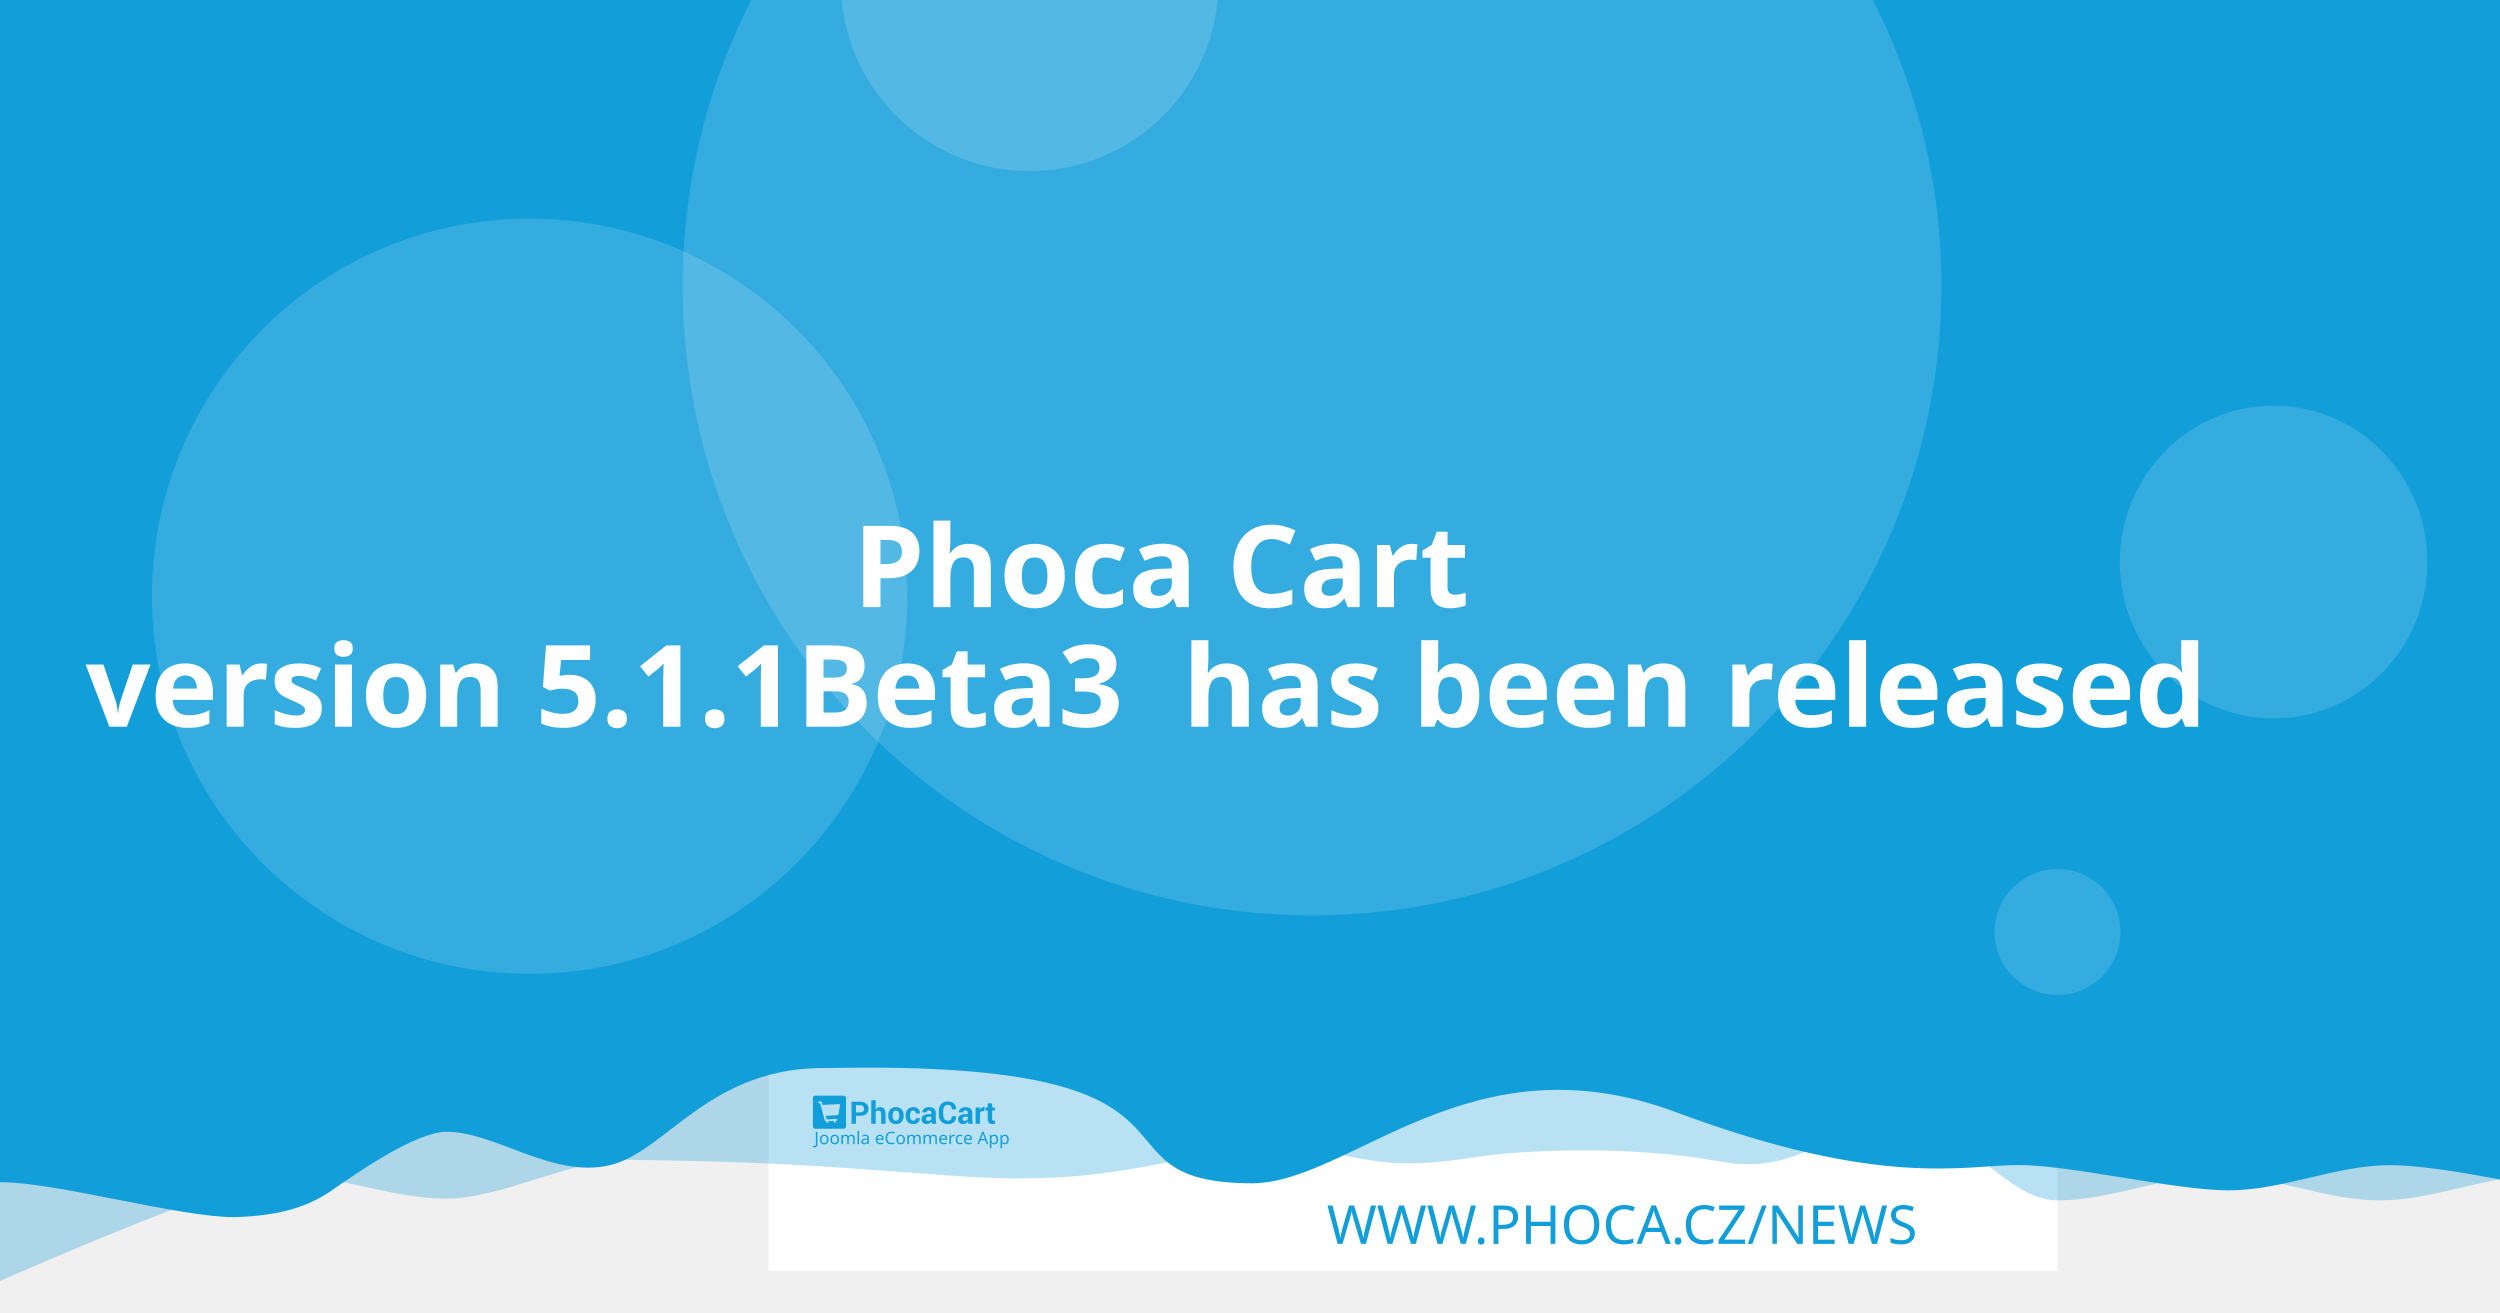
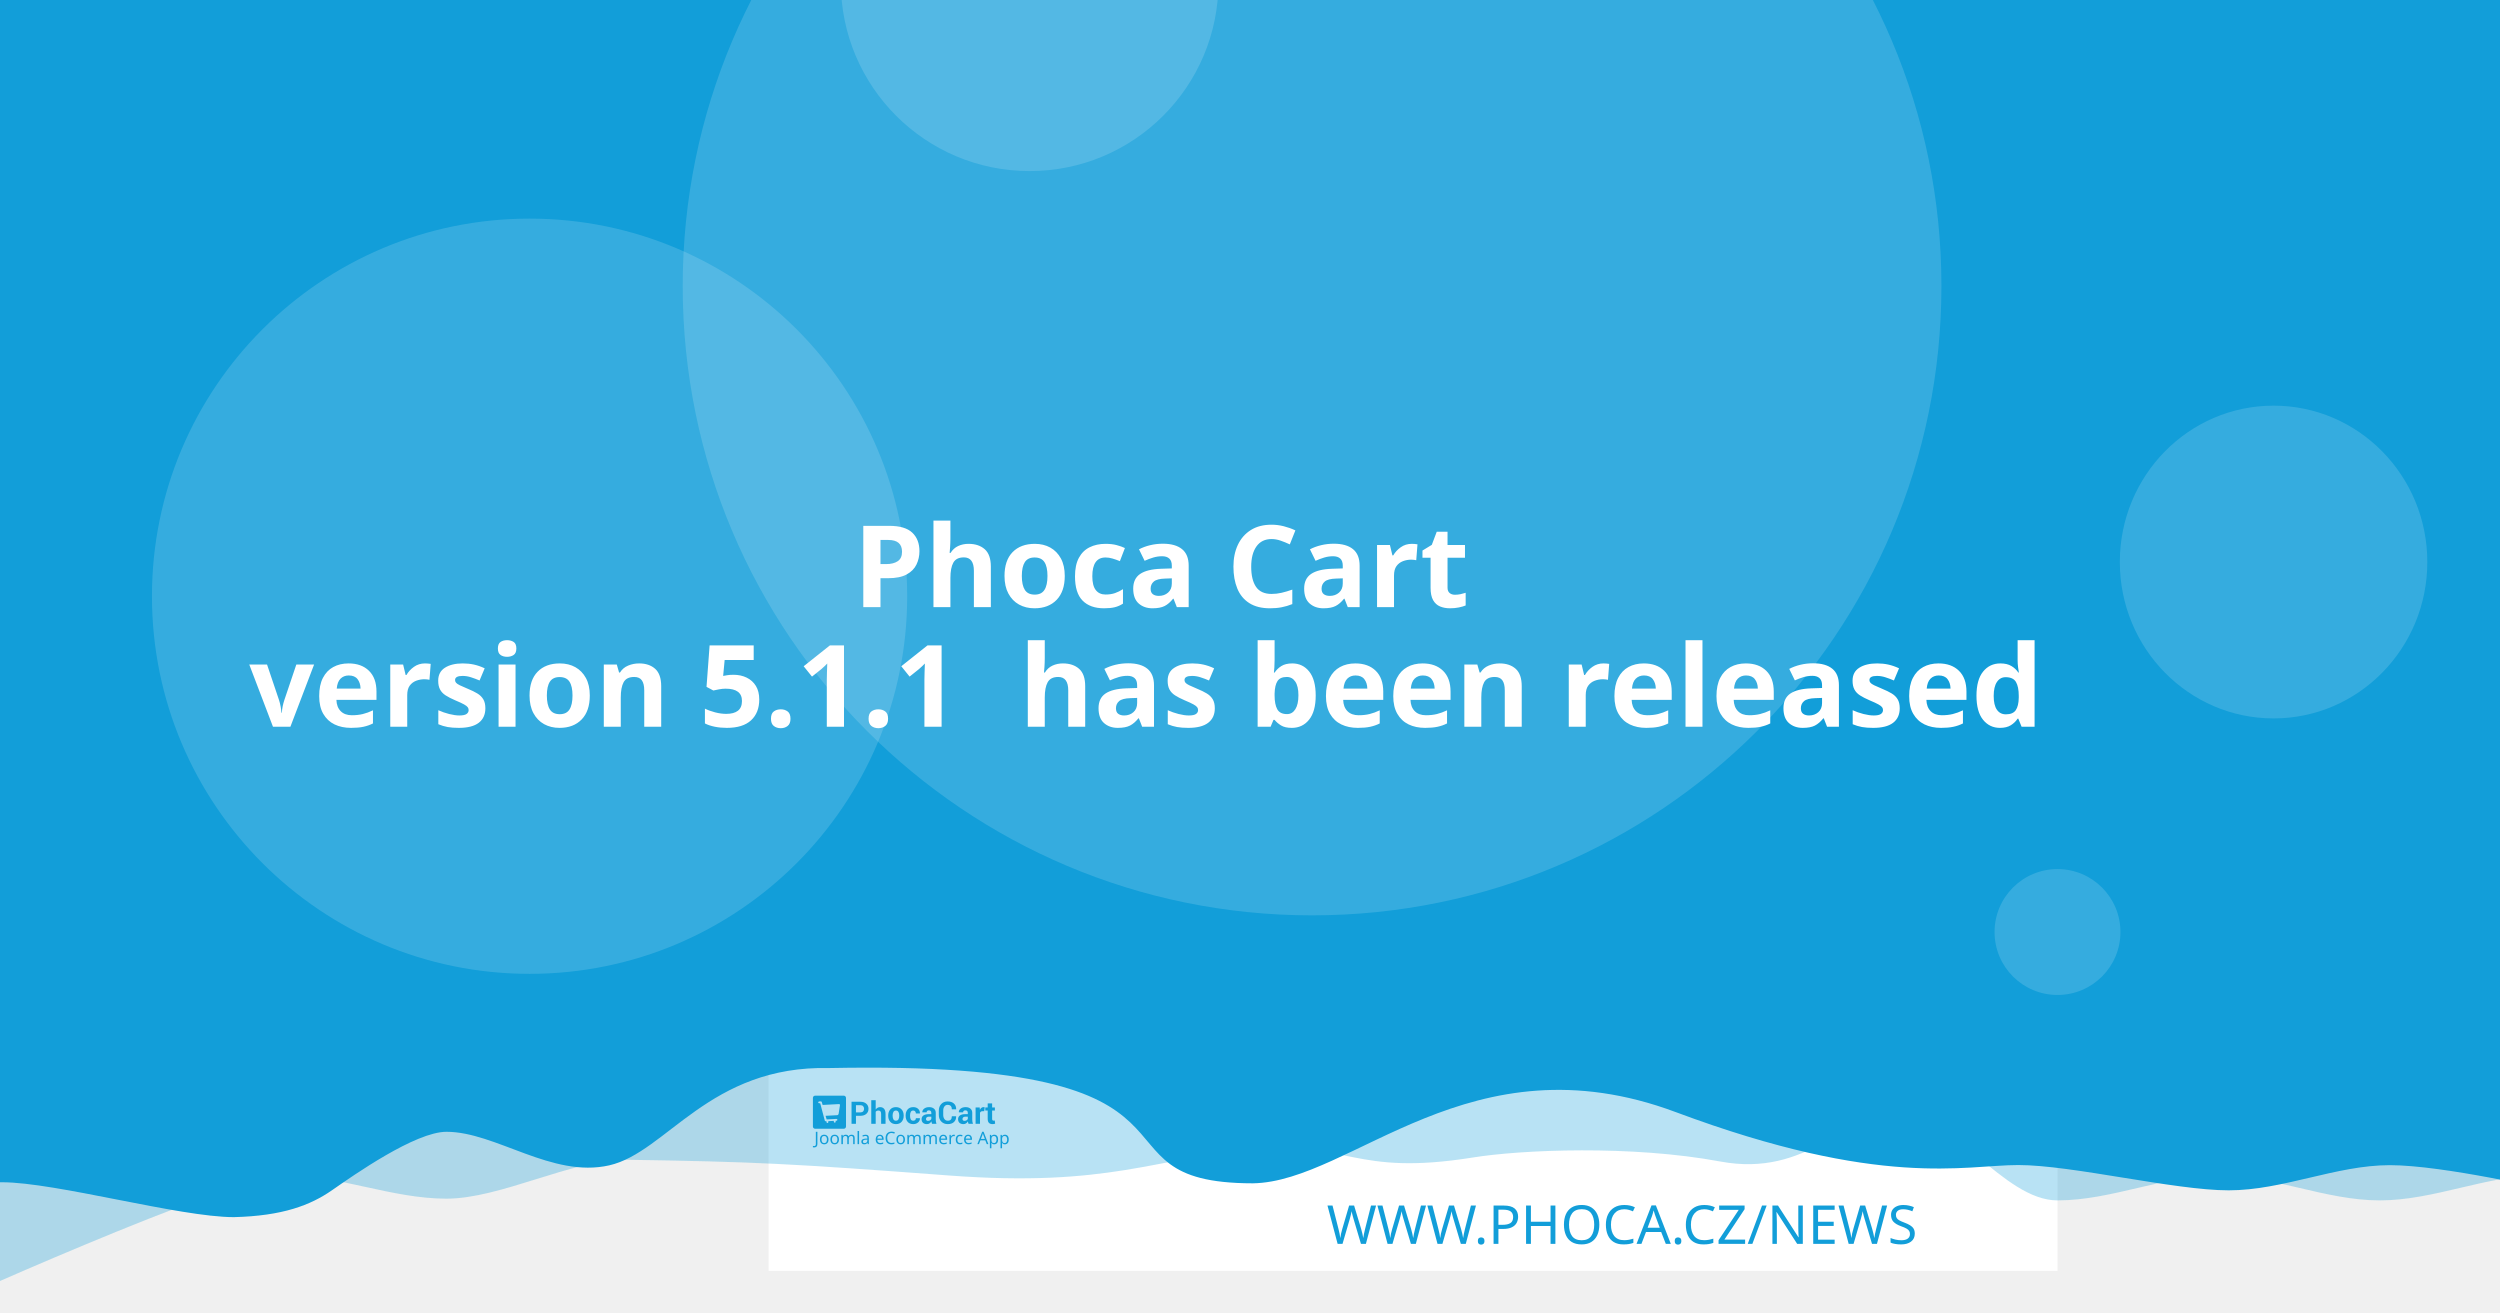
<svg xmlns="http://www.w3.org/2000/svg" width="1200" height="630" viewBox="0 0 1200 630" version="1.1" id="svg5">
  <defs id="defs2" />
  <g id="layer1">
    <path d="m 20.256,108.517 a 7.714,7.714 0 0 0 -7.714,7.714 v 97.981 a 7.714,7.714 0 0 0 7.714,7.714 h 97.976 a 7.714,7.714 0 0 0 7.714,-7.714 v -97.981 a 7.714,7.714 0 0 0 -7.714,-7.714 z m 19.435,19.56 c 0.714,-0.04 1.37,0.151 1.984,0.583 0.613,0.434 1.018,0.978 1.215,1.637 l 2.918,10.039 56.209,-2.948 c 1.002,-0.052 1.838,0.296 2.506,1.04 0.665,0.732 0.929,1.612 0.768,2.626 l -4.71,30.132 c -0.167,0.89 -0.688,1.809 -1.557,2.747 -0.869,0.95 -2.001,1.463 -3.38,1.537 l -39.707,2.079 3.671,12.389 33.562,-1.758 c 0.878,-0.049 1.633,0.215 2.28,0.783 0.632,0.583 0.971,1.312 1.019,2.19 0.046,0.878 -0.215,1.633 -0.783,2.28 -0.583,0.635 -1.312,0.974 -2.19,1.019 l -3.139,0.166 0.166,3.134 c 0.046,0.881 -0.215,1.638 -0.798,2.27 -0.571,0.647 -1.294,0.99 -2.174,1.034 -0.878,0.046 -1.635,-0.215 -2.27,-0.798 -0.647,-0.571 -0.984,-1.297 -1.03,-2.174 l -0.166,-3.134 -18.817,0.979 0.161,3.139 c 0.046,0.881 -0.212,1.638 -0.783,2.27 -0.583,0.647 -1.312,0.988 -2.19,1.034 -0.878,0.049 -1.633,-0.215 -2.28,-0.798 -0.635,-0.571 -0.974,-1.297 -1.019,-2.174 l -0.166,-3.139 -1.943,0.101 c -0.753,0.039 -1.441,-0.135 -2.079,-0.517 -0.623,-0.383 -1.068,-0.764 -1.341,-1.125 l -0.347,-0.613 -15.769,-59.624 -3.39,0.176 c -0.841,0.046 -1.586,-0.219 -2.245,-0.798 -0.659,-0.571 -1.009,-1.292 -1.055,-2.169 -0.046,-0.881 0.225,-1.635 0.824,-2.27 0.595,-0.647 1.308,-0.989 2.149,-1.034 z" style="fill:#ffffff;stroke-width:1.208;paint-order:stroke fill markers" id="path400" />
    <rect style="opacity:1;fill:#ffffff;stroke-width:6.042;stroke-linejoin:round;paint-order:stroke fill markers" id="rect723" width="618.676" height="618.676" x="368.924" y="-8.647" />
    <path id="rect4460" style="opacity:0.3;fill:#129ed9;fill-opacity:1;stroke-width:6.042;stroke-linejoin:round;paint-order:stroke fill markers" d="M 59.586,-3.814 H 1296.938 v 580.009 c 0,0 -51.556,-12.084 -77.334,-12.084 -25.778,0 -51.244,12.084 -77.335,12.084 -26.091,0 -51.556,-12.084 -77.334,-12.084 -25.778,0 -51.244,12.084 -77.335,12.084 -26.091,0 -50.615,-41.931 -76.393,-41.931 -25.778,0 -43.072,31.169 -85.504,23.256 -42.433,-7.913 -95.293,-5.729 -119.04,-1.869 -57.142,9.103 -59.508,-8.125 -105.573,-4.001 -46.065,4.124 -68.78,18.359 -145.373,12.602 -76.593,-5.757 -93.029,-6.595 -155.544,-7.578 -25.778,0 -59.826,18.693 -85.917,18.693 -26.091,0 -51.556,-11.254 -77.334,-11.254 -25.778,0 -172.338,66.428 -172.338,66.428 z" />
    <path id="rect4460-5" style="fill:#129ed9;fill-opacity:1;stroke-width:6.042;stroke-linejoin:round;paint-order:stroke fill markers" d="M -12.915,-8.647 H 1224.437 v 580.009 c 0,0 -51.556,-12.084 -77.334,-12.084 -25.778,0 -51.243,12.084 -77.334,12.084 -26.091,0 -75.228,-12.142 -101.006,-12.142 -25.778,0 -65.794,11.416 -164.408,-25.412 -98.613,-36.828 -155.373,33.433 -202.968,34.185 -85.545,-0.05 -3.558,-59.324 -203.248,-55.331 -57.687,-1.357 -78.127,40.433 -105.693,46.704 -27.566,6.271 -54.486,-16.105 -78.151,-16.105 -14.933,0 -44.462,20.77 -54.88,28.017 -10.418,7.247 -23.732,12.357 -47.124,12.95 -26.091,0 -85.565,-16.747 -111.343,-16.747 -25.778,0 -13.863,3.88 -13.863,3.88 z" />
    <circle style="opacity:0.15;fill:#ffffff;fill-opacity:1;stroke-width:6.042;stroke-linejoin:round;paint-order:stroke fill markers" id="path8376" cx="629.794" cy="137.279" r="302.088" />
    <text xml:space="preserve" style="font-style:normal;font-weight:normal;font-size:25.778px;line-height:1.25;font-family:sans-serif;fill:#129ed9;fill-opacity:1;stroke:none;stroke-width:1.208" x="953.817" y="597.071" id="text2910-3-7">
      <tspan id="tspan2908-6-5" x="953.817" y="597.071" style="font-style:normal;font-variant:normal;font-weight:300;font-stretch:normal;font-size:25.778px;font-family:Montserrat;-inkscape-font-specification:'Montserrat Light';text-align:end;text-anchor:end;fill:#129ed9;fill-opacity:1;stroke-width:1.208">WWW.PHOCA.CZ/NEWS</tspan>
    </text>
    <text xml:space="preserve" style="font-style:normal;font-variant:normal;font-weight:600;font-stretch:normal;font-size:54.666px;line-height:1.05;font-family:Rubik;-inkscape-font-specification:'Rubik Semi-Bold';fill:#ffffff;fill-opacity:1;stroke:none;stroke-width:1.577" x="600" y="234.034" id="text11252">
      <tspan x="600" y="234.034" id="tspan403" style="text-align:center;text-anchor:middle;stroke-width:1.577" />
      <tspan x="600" y="291.433" style="font-size:54.666px;text-align:center;text-anchor:middle;stroke-width:1.577" id="tspan444"> Phoca Cart</tspan>
-       <tspan x="600" y="348.833" id="tspan2906" style="font-size:54.666px;text-align:center;text-anchor:middle;stroke-width:1.577">version 5.1.1Beta3
+       <tspan x="600" y="348.833" id="tspan2906" style="font-size:54.666px;text-align:center;text-anchor:middle;stroke-width:1.577">version 5.1.1
 has been released</tspan>
      <tspan x="600" y="406.232" id="tspan1994" style="font-size:54.666px;stroke-width:1.577" />
    </text>
    <circle style="opacity:0.15;fill:#ffffff;fill-opacity:1;stroke-width:6.042;stroke-linejoin:round;paint-order:stroke fill markers" id="path8376-9" cx="254.196" cy="286.191" r="181.253" />
    <circle style="opacity:0.15;fill:#ffffff;fill-opacity:1;stroke-width:6.042;stroke-linejoin:round;paint-order:stroke fill markers" id="path8376-6" cx="494.235" cy="-8.506" r="90.626" />
    <ellipse style="opacity:0.15;fill:#ffffff;fill-opacity:1;stroke-width:7.442;stroke-linejoin:round;paint-order:stroke fill markers" id="path8376-6-2" cx="1091.315" cy="269.776" rx="73.793" ry="75.059" />
    <g id="g8950" transform="matrix(0.360172,0,0,0.360172,498.6223,396.4642)" style="fill:#129ed9;fill-opacity:1;stroke-width:3.355">
      <g id="g895" transform="translate(-301.0409,359.4151)" style="fill:#129ed9;fill-opacity:1;stroke-width:3.355">
        <g transform="matrix(1.3333,0,0,-1.3333,-75.59,850.15)" fill="#ffffff" image-rendering="optimizeQuality" id="g280" style="clip-rule:evenodd;fill:#129ed9;fill-opacity:1;stroke-width:8.934;shape-rendering:geometricPrecision">
          <path d="m 99.728,617.49 v -7.994 h -4.423 v 22.031 h 8.784 c 2.532,0 4.527,-0.646 5.979,-1.937 1.452,-1.291 2.181,-2.99 2.181,-5.097 0,-2.107 -0.729,-3.801 -2.181,-5.082 -1.452,-1.281 -3.446,-1.921 -5.979,-1.921 z m 0,3.408 h 4.361 c 1.23,0 2.165,0.336 2.801,1.002 0.635,0.671 0.951,1.523 0.951,2.561 0,1.059 -0.315,1.932 -0.946,2.623 -0.63,0.687 -1.566,1.033 -2.806,1.033 H 99.728 Z" id="path262" style="fill:#129ed9;fill-opacity:1;stroke-width:3.355" />
          <path d="m 119.45,623.79 c 0.517,0.749 1.147,1.327 1.891,1.746 0.749,0.418 1.576,0.63 2.485,0.63 1.705,0 3.043,-0.568 4.02,-1.704 0.971,-1.131 1.457,-2.887 1.457,-5.252 v -9.714 h -4.418 v 9.76 c 0,1.276 -0.227,2.174 -0.677,2.706 -0.445,0.532 -1.116,0.795 -2.005,0.795 -0.605,0 -1.137,-0.108 -1.602,-0.325 -0.465,-0.217 -0.847,-0.522 -1.152,-0.919 v -12.017 h -4.418 v 23.611 h 4.418 z" id="path264" style="fill:#129ed9;fill-opacity:1;stroke-width:3.355" />
          <path d="m 131.96,617.83 c 0,2.438 0.682,4.436 2.046,5.996 1.359,1.554 3.25,2.334 5.663,2.334 2.418,0 4.315,-0.774 5.689,-2.329 1.375,-1.549 2.062,-3.553 2.062,-6.001 v -0.32 c 0,-2.458 -0.687,-4.462 -2.051,-6.011 -1.369,-1.544 -3.261,-2.319 -5.674,-2.319 -2.418,0 -4.315,0.775 -5.684,2.319 -1.364,1.549 -2.051,3.553 -2.051,6.011 z m 4.408,-0.31 c 0,-1.487 0.264,-2.68 0.785,-3.584 0.527,-0.899 1.375,-1.348 2.542,-1.348 1.142,0 1.979,0.454 2.506,1.358 0.532,0.904 0.796,2.097 0.796,3.574 v 0.315 c 0,1.446 -0.269,2.629 -0.801,3.542 -0.537,0.914 -1.38,1.374 -2.527,1.374 -1.142,0 -1.979,-0.46 -2.506,-1.379 -0.532,-0.919 -0.796,-2.102 -0.796,-3.537 z" id="path266" style="fill:#129ed9;fill-opacity:1;stroke-width:3.355" />
          <path d="m 157.01,612.59 c 0.79,0 1.421,0.227 1.891,0.682 0.475,0.454 0.713,1.064 0.713,1.828 h 4.015 l 0.041,-0.093 c 0.041,-1.653 -0.579,-3.037 -1.871,-4.152 -1.287,-1.116 -2.883,-1.673 -4.79,-1.673 -2.439,0 -4.325,0.769 -5.648,2.314 -1.318,1.544 -1.979,3.522 -1.979,5.944 v 0.449 c 0,2.412 0.656,4.395 1.974,5.944 1.317,1.554 3.198,2.329 5.638,2.329 2.02,0 3.648,-0.573 4.883,-1.725 1.235,-1.151 1.835,-2.664 1.793,-4.539 l -0.031,-0.088 h -4.026 c 0,0.842 -0.233,1.544 -0.698,2.107 -0.46,0.558 -1.101,0.837 -1.922,0.837 -1.168,0 -1.995,-0.454 -2.475,-1.358 -0.476,-0.904 -0.718,-2.071 -0.718,-3.496 v -0.454 c 0,-1.456 0.243,-2.628 0.718,-3.522 0.48,-0.888 1.312,-1.332 2.491,-1.332" id="path268" style="fill:#129ed9;fill-opacity:1;stroke-width:3.355" />
          <path d="m 175.8,609.49 c -0.165,0.372 -0.305,0.764 -0.419,1.183 -0.119,0.413 -0.202,0.837 -0.248,1.27 -0.455,-0.8 -1.054,-1.456 -1.798,-1.978 -0.739,-0.521 -1.628,-0.785 -2.656,-0.785 -1.715,0 -3.038,0.439 -3.963,1.322 -0.93,0.883 -1.395,2.086 -1.395,3.604 0,1.606 0.62,2.845 1.855,3.729 1.235,0.883 3.038,1.322 5.41,1.322 h 2.47 v 1.301 c 0,0.785 -0.207,1.394 -0.62,1.828 -0.413,0.434 -1.023,0.651 -1.834,0.651 -0.713,0 -1.266,-0.175 -1.653,-0.522 -0.393,-0.346 -0.584,-0.826 -0.584,-1.446 l -4.268,0.016 -0.016,0.093 c -0.072,1.379 0.527,2.572 1.798,3.579 1.271,1.002 2.946,1.503 5.013,1.503 1.958,0 3.545,-0.496 4.769,-1.492 1.22,-0.992 1.829,-2.406 1.829,-4.24 v -6.76 c 0,-0.769 0.062,-1.492 0.176,-2.164 0.119,-0.676 0.299,-1.348 0.553,-2.014 z m -4.046,2.943 c 0.78,0 1.468,0.191 2.077,0.574 0.605,0.382 1.013,0.826 1.225,1.332 v 2.308 h -2.47 c -0.935,0 -1.648,-0.232 -2.134,-0.702 -0.481,-0.47 -0.724,-1.033 -0.724,-1.699 0,-0.542 0.181,-0.981 0.542,-1.312 0.367,-0.336 0.858,-0.501 1.483,-0.501" id="path270" style="fill:#129ed9;fill-opacity:1;stroke-width:3.355" />
          <path d="m 199.84,617.01 0.031,-0.088 c 0.041,-2.37 -0.682,-4.25 -2.17,-5.645 -1.488,-1.394 -3.555,-2.091 -6.201,-2.091 -2.656,0 -4.811,0.852 -6.464,2.556 -1.653,1.704 -2.486,3.894 -2.486,6.579 v 4.369 c 0,2.67 0.812,4.86 2.424,6.574 1.617,1.715 3.715,2.572 6.299,2.572 2.723,0 4.852,-0.697 6.386,-2.097 1.535,-1.399 2.284,-3.305 2.243,-5.717 l -0.031,-0.088 h -4.299 c 0,1.451 -0.346,2.561 -1.044,3.336 -0.698,0.769 -1.783,1.157 -3.255,1.157 -1.323,0 -2.372,-0.537 -3.147,-1.606 -0.78,-1.074 -1.168,-2.438 -1.168,-4.1 v -4.39 c 0,-1.683 0.408,-3.057 1.225,-4.131 0.822,-1.069 1.922,-1.606 3.317,-1.606 1.38,0 2.403,0.372 3.064,1.11 0.661,0.744 0.992,1.844 0.992,3.305 z" id="path272" style="fill:#129ed9;fill-opacity:1;stroke-width:3.355" />
          <path d="m 212.27,609.49 c -0.165,0.372 -0.305,0.764 -0.419,1.183 -0.119,0.413 -0.202,0.837 -0.248,1.27 -0.455,-0.8 -1.054,-1.456 -1.798,-1.978 -0.739,-0.521 -1.628,-0.785 -2.656,-0.785 -1.716,0 -3.038,0.439 -3.963,1.322 -0.93,0.883 -1.395,2.086 -1.395,3.604 0,1.606 0.62,2.845 1.855,3.729 1.235,0.883 3.039,1.322 5.41,1.322 h 2.47 v 1.301 c 0,0.785 -0.207,1.394 -0.62,1.828 -0.413,0.434 -1.023,0.651 -1.834,0.651 -0.713,0 -1.266,-0.175 -1.654,-0.522 -0.393,-0.346 -0.584,-0.826 -0.584,-1.446 l -4.268,0.016 -0.016,0.093 c -0.072,1.379 0.527,2.572 1.798,3.579 1.271,1.002 2.945,1.503 5.013,1.503 1.958,0 3.545,-0.496 4.769,-1.492 1.22,-0.992 1.829,-2.406 1.829,-4.24 v -6.76 c 0,-0.769 0.062,-1.492 0.176,-2.164 0.119,-0.676 0.3,-1.348 0.553,-2.014 z m -4.046,2.943 c 0.78,0 1.468,0.191 2.077,0.574 0.605,0.382 1.013,0.826 1.224,1.332 v 2.308 h -2.47 c -0.935,0 -1.649,-0.232 -2.134,-0.702 -0.481,-0.47 -0.723,-1.033 -0.723,-1.699 0,-0.542 0.181,-0.981 0.542,-1.312 0.367,-0.336 0.858,-0.501 1.483,-0.501" id="path274" style="fill:#129ed9;fill-opacity:1;stroke-width:3.355" />
          <path d="m 227.92,622.06 -1.617,0.046 c -0.656,0 -1.199,-0.134 -1.623,-0.408 -0.423,-0.274 -0.744,-0.656 -0.966,-1.152 v -11.052 h -4.408 v 16.36 h 4.103 l 0.196,-2.422 c 0.382,0.857 0.883,1.528 1.494,2.009 0.61,0.48 1.312,0.723 2.108,0.723 0.223,0 0.429,-0.015 0.615,-0.052 0.186,-0.036 0.377,-0.077 0.568,-0.129 z" id="path276" style="fill:#129ed9;fill-opacity:1;stroke-width:3.355" />
          <path d="m 235.83,629.86 v -4.007 h 2.754 v -3.099 H 235.83 v -8.33 c 0,-0.635 0.129,-1.09 0.393,-1.363 0.263,-0.274 0.615,-0.408 1.059,-0.408 0.232,0 0.434,0.01 0.599,0.036 0.166,0.026 0.362,0.072 0.579,0.129 l 0.383,-3.181 c -0.445,-0.155 -0.878,-0.268 -1.302,-0.341 -0.424,-0.078 -0.884,-0.114 -1.38,-0.114 -1.524,0 -2.697,0.418 -3.519,1.255 -0.822,0.837 -1.235,2.159 -1.235,3.977 v 8.34 h -2.392 v 3.099 h 2.392 v 4.007 z" id="path278" style="fill:#129ed9;fill-opacity:1;stroke-width:3.355" />
        </g>
        <g fill="#ffffff" fill-rule="evenodd" image-rendering="optimizeQuality" stroke-width="1.934" aria-label="Joomla eCommerce App" id="g318" style="clip-rule:evenodd;fill:#129ed9;fill-opacity:1;shape-rendering:geometricPrecision">
          <path d="M 1.704,69 Q 1.151,69 0.736,68.908 0.321,68.839 -0.002,68.7 v -1.752 q 0.369,0.092 0.784,0.161 0.415,0.069 0.876,0.069 0.576,0 1.083,-0.231 0.53,-0.231 0.853,-0.807 0.323,-0.576 0.323,-1.614 v -16.368 h 2.075 v 16.206 q 0,2.374 -1.176,3.504 -1.176,1.13 -3.112,1.13 z" id="path282" style="fill:#129ed9;fill-opacity:1;stroke-width:1.934" />
          <path d="m 20.792,58.419 q 0,3.066 -1.568,4.749 -1.545,1.683 -4.196,1.683 -1.637,0 -2.928,-0.738 -1.268,-0.761 -2.006,-2.19 -0.738,-1.452 -0.738,-3.504 0,-3.066 1.545,-4.726 1.545,-1.66 4.196,-1.66 1.683,0 2.951,0.761 1.291,0.738 2.006,2.167 0.738,1.406 0.738,3.458 z m -9.336,0 q 0,2.19 0.853,3.481 0.876,1.268 2.766,1.268 1.867,0 2.743,-1.268 0.876,-1.291 0.876,-3.481 0,-2.19 -0.876,-3.435 -0.876,-1.245 -2.766,-1.245 -1.89,0 -2.743,1.245 -0.853,1.245 -0.853,3.435 z" id="path284" style="fill:#129ed9;fill-opacity:1;stroke-width:1.934" />
          <path d="m 34.739,58.419 q 0,3.066 -1.568,4.749 -1.545,1.683 -4.196,1.683 -1.637,0 -2.928,-0.738 -1.268,-0.761 -2.006,-2.19 -0.738,-1.452 -0.738,-3.504 0,-3.066 1.545,-4.726 1.545,-1.66 4.196,-1.66 1.683,0 2.951,0.761 1.291,0.738 2.006,2.167 0.738,1.406 0.738,3.458 z m -9.336,0 q 0,2.19 0.853,3.481 0.876,1.268 2.766,1.268 1.867,0 2.743,-1.268 0.876,-1.291 0.876,-3.481 0,-2.19 -0.876,-3.435 -0.876,-1.245 -2.766,-1.245 -1.89,0 -2.743,1.245 -0.853,1.245 -0.853,3.435 z" id="path286" style="fill:#129ed9;fill-opacity:1;stroke-width:1.934" />
          <path d="m 51.499,52.033 q 2.098,0 3.135,1.083 1.037,1.06 1.037,3.458 V 64.62 H 53.666 v -7.953 q 0,-2.928 -2.513,-2.928 -1.798,0 -2.582,1.037 -0.761,1.037 -0.761,3.02 V 64.62 h -2.006 v -7.953 q 0,-2.928 -2.536,-2.928 -1.867,0 -2.582,1.153 -0.715,1.153 -0.715,3.32 v 6.409 h -2.029 v -12.356 h 1.637 l 0.3,1.683 h 0.115 q 0.576,-0.968 1.545,-1.429 0.991,-0.484 2.098,-0.484 2.905,0 3.781,2.075 h 0.115 q 0.622,-1.06 1.683,-1.568 1.083,-0.507 2.282,-0.507 z" id="path288" style="fill:#129ed9;fill-opacity:1;stroke-width:1.934" />
          <path d="M 61.527,64.62 H 59.498 V 47.1 h 2.029 z" id="path290" style="fill:#129ed9;fill-opacity:1;stroke-width:1.934" />
          <path d="m 70.126,52.056 q 2.259,0 3.343,0.991 1.083,0.991 1.083,3.158 v 8.414 h -1.475 l -0.392,-1.752 h -0.092 q -0.807,1.014 -1.706,1.498 -0.876,0.484 -2.444,0.484 -1.683,0 -2.789,-0.876 -1.107,-0.899 -1.107,-2.789 0,-1.844 1.452,-2.836 1.452,-1.014 4.472,-1.107 l 2.098,-0.069 v -0.738 q 0,-1.545 -0.669,-2.144 -0.669,-0.599 -1.89,-0.599 -0.968,0 -1.844,0.3 -0.876,0.277 -1.637,0.645 l -0.622,-1.522 q 0.807,-0.438 1.913,-0.738 1.107,-0.323 2.305,-0.323 z m 0.599,6.593 q -2.305,0.092 -3.204,0.738 -0.876,0.645 -0.876,1.821 0,1.037 0.622,1.522 0.645,0.484 1.637,0.484 1.568,0 2.605,-0.853 1.037,-0.876 1.037,-2.674 v -1.107 z" id="path292" style="fill:#129ed9;fill-opacity:1;stroke-width:1.934" />
          <path d="m 89.144,52.033 q 1.591,0 2.72,0.692 1.153,0.692 1.752,1.96 0.622,1.245 0.622,2.928 v 1.222 h -8.46 q 0.046,2.098 1.06,3.204 1.037,1.083 2.882,1.083 1.176,0 2.075,-0.207 0.922,-0.231 1.89,-0.645 v 1.775 q -0.945,0.415 -1.867,0.599 -0.922,0.207 -2.19,0.207 -1.752,0 -3.112,-0.715 -1.337,-0.715 -2.098,-2.121 -0.738,-1.429 -0.738,-3.481 0,-2.029 0.669,-3.481 0.692,-1.452 1.913,-2.236 1.245,-0.784 2.882,-0.784 z m -0.023,1.66 q -1.452,0 -2.305,0.945 -0.83,0.922 -0.991,2.582 h 6.293 q -0.023,-1.568 -0.738,-2.536 -0.715,-0.991 -2.259,-0.991 z" id="path294" style="fill:#129ed9;fill-opacity:1;stroke-width:1.934" />
          <path d="m 104.71,49.751 q -2.651,0 -4.173,1.775 -1.522,1.775 -1.522,4.864 0,3.066 1.406,4.864 1.429,1.775 4.265,1.775 1.083,0 2.052,-0.184 0.968,-0.184 1.89,-0.461 v 1.798 q -0.922,0.346 -1.913,0.507 -0.968,0.161 -2.328,0.161 -2.513,0 -4.196,-1.037 -1.683,-1.037 -2.536,-2.951 -0.83,-1.913 -0.83,-4.495 0,-2.49 0.899,-4.38 0.922,-1.913 2.697,-2.974 1.775,-1.083 4.311,-1.083 2.605,0 4.541,0.968 l -0.83,1.752 q -0.761,-0.346 -1.706,-0.622 -0.922,-0.277 -2.029,-0.277 z" id="path296" style="fill:#129ed9;fill-opacity:1;stroke-width:1.934" />
          <path d="m 122.69,58.419 q 0,3.066 -1.568,4.749 -1.545,1.683 -4.196,1.683 -1.637,0 -2.928,-0.738 -1.268,-0.761 -2.006,-2.19 -0.738,-1.452 -0.738,-3.504 0,-3.066 1.545,-4.726 1.545,-1.66 4.196,-1.66 1.683,0 2.951,0.761 1.291,0.738 2.006,2.167 0.738,1.406 0.738,3.458 z m -9.336,0 q 0,2.19 0.853,3.481 0.876,1.268 2.766,1.268 1.867,0 2.743,-1.268 0.876,-1.291 0.876,-3.481 0,-2.19 -0.876,-3.435 -0.876,-1.245 -2.766,-1.245 -1.89,0 -2.743,1.245 -0.853,1.245 -0.853,3.435 z" id="path298" style="fill:#129ed9;fill-opacity:1;stroke-width:1.934" />
          <path d="m 139.45,52.033 q 2.098,0 3.135,1.083 1.037,1.06 1.037,3.458 V 64.62 h -2.006 v -7.953 q 0,-2.928 -2.513,-2.928 -1.798,0 -2.582,1.037 -0.761,1.037 -0.761,3.02 V 64.62 h -2.006 v -7.953 q 0,-2.928 -2.536,-2.928 -1.867,0 -2.582,1.153 -0.715,1.153 -0.715,3.32 v 6.409 h -2.029 v -12.356 h 1.637 l 0.3,1.683 h 0.115 q 0.576,-0.968 1.545,-1.429 0.991,-0.484 2.098,-0.484 2.905,0 3.781,2.075 h 0.115 q 0.622,-1.06 1.683,-1.568 1.083,-0.507 2.282,-0.507 z" id="path300" style="fill:#129ed9;fill-opacity:1;stroke-width:1.934" />
          <path d="m 161,52.033 q 2.098,0 3.135,1.083 1.037,1.06 1.037,3.458 V 64.62 h -2.006 v -7.953 q 0,-2.928 -2.513,-2.928 -1.798,0 -2.582,1.037 -0.761,1.037 -0.761,3.02 V 64.62 h -2.006 v -7.953 q 0,-2.928 -2.536,-2.928 -1.867,0 -2.582,1.153 -0.715,1.153 -0.715,3.32 v 6.409 h -2.029 v -12.356 h 1.637 l 0.3,1.683 h 0.115 q 0.576,-0.968 1.545,-1.429 0.991,-0.484 2.098,-0.484 2.905,0 3.781,2.075 h 0.115 q 0.622,-1.06 1.683,-1.568 1.083,-0.507 2.282,-0.507 z" id="path302" style="fill:#129ed9;fill-opacity:1;stroke-width:1.934" />
          <path d="m 173.77,52.033 q 1.591,0 2.72,0.692 1.153,0.692 1.752,1.96 0.622,1.245 0.622,2.928 v 1.222 h -8.46 q 0.046,2.098 1.06,3.204 1.037,1.083 2.882,1.083 1.176,0 2.075,-0.207 0.922,-0.231 1.89,-0.645 v 1.775 q -0.945,0.415 -1.867,0.599 -0.922,0.207 -2.19,0.207 -1.752,0 -3.112,-0.715 -1.337,-0.715 -2.098,-2.121 -0.738,-1.429 -0.738,-3.481 0,-2.029 0.669,-3.481 0.692,-1.452 1.913,-2.236 1.245,-0.784 2.882,-0.784 z m -0.023,1.66 q -1.452,0 -2.305,0.945 -0.83,0.922 -0.991,2.582 h 6.293 q -0.023,-1.568 -0.738,-2.536 -0.715,-0.991 -2.259,-0.991 z" id="path304" style="fill:#129ed9;fill-opacity:1;stroke-width:1.934" />
          <path d="m 187.76,52.033 q 0.346,0 0.738,0.046 0.415,0.023 0.715,0.092 l -0.254,1.867 q -0.3,-0.069 -0.669,-0.115 -0.346,-0.046 -0.669,-0.046 -0.945,0 -1.775,0.53 -0.83,0.507 -1.337,1.452 -0.484,0.922 -0.484,2.167 v 6.593 h -2.029 v -12.356 h 1.66 l 0.231,2.259 h 0.092 q 0.599,-1.014 1.545,-1.752 0.945,-0.738 2.236,-0.738 z" id="path306" style="fill:#129ed9;fill-opacity:1;stroke-width:1.934" />
          <path d="m 196.02,64.851 q -1.637,0 -2.928,-0.669 -1.268,-0.669 -2.006,-2.075 -0.715,-1.406 -0.715,-3.596 0,-2.282 0.761,-3.712 0.761,-1.429 2.052,-2.098 1.314,-0.669 2.974,-0.669 0.945,0 1.821,0.207 0.876,0.184 1.429,0.461 l -0.622,1.683 q -0.553,-0.207 -1.291,-0.392 -0.738,-0.184 -1.383,-0.184 -3.642,0 -3.642,4.68 0,2.236 0.876,3.435 0.899,1.176 2.651,1.176 1.014,0 1.775,-0.207 0.784,-0.207 1.429,-0.507 v 1.798 q -0.622,0.323 -1.383,0.484 -0.738,0.184 -1.798,0.184 z" id="path308" style="fill:#129ed9;fill-opacity:1;stroke-width:1.934" />
          <path d="m 206.9,52.033 q 1.591,0 2.72,0.692 1.153,0.692 1.752,1.96 0.622,1.245 0.622,2.928 v 1.222 h -8.46 q 0.046,2.098 1.06,3.204 1.037,1.083 2.882,1.083 1.176,0 2.075,-0.207 0.922,-0.231 1.89,-0.645 v 1.775 q -0.945,0.415 -1.867,0.599 -0.922,0.207 -2.19,0.207 -1.752,0 -3.112,-0.715 -1.337,-0.715 -2.098,-2.121 -0.738,-1.429 -0.738,-3.481 0,-2.029 0.669,-3.481 0.692,-1.452 1.913,-2.236 1.245,-0.784 2.882,-0.784 z m -0.023,1.66 q -1.452,0 -2.305,0.945 -0.83,0.922 -0.991,2.582 h 6.293 q -0.023,-1.568 -0.738,-2.536 -0.715,-0.991 -2.259,-0.991 z" id="path310" style="fill:#129ed9;fill-opacity:1;stroke-width:1.934" />
          <path d="m 231.73,64.62 -1.983,-5.095 h -6.524 l -1.96,5.095 h -2.098 l 6.432,-16.529 h 1.867 l 6.409,16.529 z m -4.449,-11.918 q -0.069,-0.184 -0.231,-0.669 -0.161,-0.484 -0.323,-0.991 -0.138,-0.53 -0.231,-0.807 -0.161,0.715 -0.369,1.406 -0.207,0.669 -0.346,1.06 l -1.867,4.979 h 5.21 z" id="path312" style="fill:#129ed9;fill-opacity:1;stroke-width:1.934" />
          <path d="m 241.73,52.033 q 2.282,0 3.665,1.591 1.406,1.591 1.406,4.795 0,3.158 -1.406,4.795 -1.383,1.637 -3.688,1.637 -1.429,0 -2.374,-0.53 -0.922,-0.553 -1.452,-1.268 h -0.138 q 0.046,0.392 0.092,0.991 0.046,0.599 0.046,1.037 v 5.072 h -2.029 v -17.889 h 1.66 l 0.277,1.683 h 0.092 q 0.553,-0.807 1.452,-1.36 0.899,-0.553 2.397,-0.553 z m -0.369,1.706 q -1.89,0 -2.674,1.06 -0.761,1.06 -0.807,3.227 v 0.392 q 0,2.282 0.738,3.527 0.761,1.222 2.789,1.222 1.13,0 1.844,-0.622 0.738,-0.622 1.083,-1.683 0.369,-1.083 0.369,-2.467 0,-2.121 -0.83,-3.389 -0.807,-1.268 -2.513,-1.268 z" id="path314" style="fill:#129ed9;fill-opacity:1;stroke-width:1.934" />
          <path d="m 255.91,52.033 q 2.282,0 3.665,1.591 1.406,1.591 1.406,4.795 0,3.158 -1.406,4.795 -1.383,1.637 -3.688,1.637 -1.429,0 -2.374,-0.53 -0.922,-0.553 -1.452,-1.268 h -0.138 q 0.046,0.392 0.092,0.991 0.046,0.599 0.046,1.037 v 5.072 h -2.029 v -17.889 h 1.66 l 0.277,1.683 h 0.092 q 0.553,-0.807 1.452,-1.36 0.899,-0.553 2.397,-0.553 z m -0.369,1.706 q -1.89,0 -2.674,1.06 -0.761,1.06 -0.807,3.227 v 0.392 q 0,2.282 0.738,3.527 0.761,1.222 2.789,1.222 1.13,0 1.844,-0.622 0.738,-0.622 1.083,-1.683 0.369,-1.083 0.369,-2.467 0,-2.121 -0.83,-3.389 -0.807,-1.268 -2.513,-1.268 z" id="path316" style="fill:#129ed9;fill-opacity:1;stroke-width:1.934" />
        </g>
        <path d="M 3,0 A 3,3 0 0 0 0,3 v 38.107 a 3,3 0 0 0 3,3 h 38.105 a 3,3 0 0 0 3,-3 V 3 a 3,3 0 0 0 -3,-3 z m 7.559,7.607 c 0.278,-0.015 0.533,0.059 0.771,0.227 0.239,0.169 0.396,0.38 0.473,0.637 l 1.135,3.904 21.861,-1.147 c 0.39,-0.02 0.715,0.115 0.975,0.404 0.259,0.285 0.361,0.627 0.299,1.022 l -1.832,11.719 c -0.065,0.346 -0.268,0.703 -0.605,1.068 -0.338,0.37 -0.778,0.569 -1.315,0.598 l -15.443,0.809 1.428,4.818 13.053,-0.684 c 0.341,-0.019 0.635,0.084 0.887,0.305 0.246,0.227 0.378,0.51 0.396,0.852 0.018,0.341 -0.084,0.635 -0.305,0.887 -0.227,0.247 -0.51,0.379 -0.852,0.396 l -1.221,0.064 0.064,1.219 c 0.018,0.343 -0.084,0.637 -0.311,0.883 -0.222,0.252 -0.503,0.385 -0.846,0.402 -0.341,0.018 -0.636,-0.084 -0.883,-0.311 -0.252,-0.222 -0.383,-0.504 -0.4,-0.846 l -0.064,-1.219 -7.318,0.381 0.062,1.221 c 0.018,0.343 -0.083,0.637 -0.305,0.883 -0.227,0.252 -0.51,0.384 -0.852,0.402 -0.341,0.019 -0.635,-0.084 -0.887,-0.311 -0.247,-0.222 -0.379,-0.504 -0.396,-0.846 l -0.064,-1.221 -0.756,0.039 c -0.293,0.015 -0.561,-0.052 -0.809,-0.201 -0.242,-0.149 -0.415,-0.297 -0.521,-0.438 l -0.135,-0.238 -6.133,-23.189 -1.318,0.068 C 8.066,10.184 7.776,10.082 7.52,9.856 7.263,9.634 7.127,9.354 7.11,9.012 7.092,8.67 7.197,8.377 7.43,8.13 7.661,7.878 7.939,7.745 8.266,7.727 Z" fill="#ffffff" style="fill:#129ed9;fill-opacity:1;stroke-width:8.934;paint-order:stroke fill markers" id="path334" />
      </g>
    </g>
    <circle style="opacity:0.15;fill:#ffffff;fill-opacity:1;stroke-width:6.042;stroke-linejoin:round;paint-order:stroke fill markers" id="path8376-6-2-1" cx="987.6" cy="447.37" r="30.209" />
  </g>
</svg>
